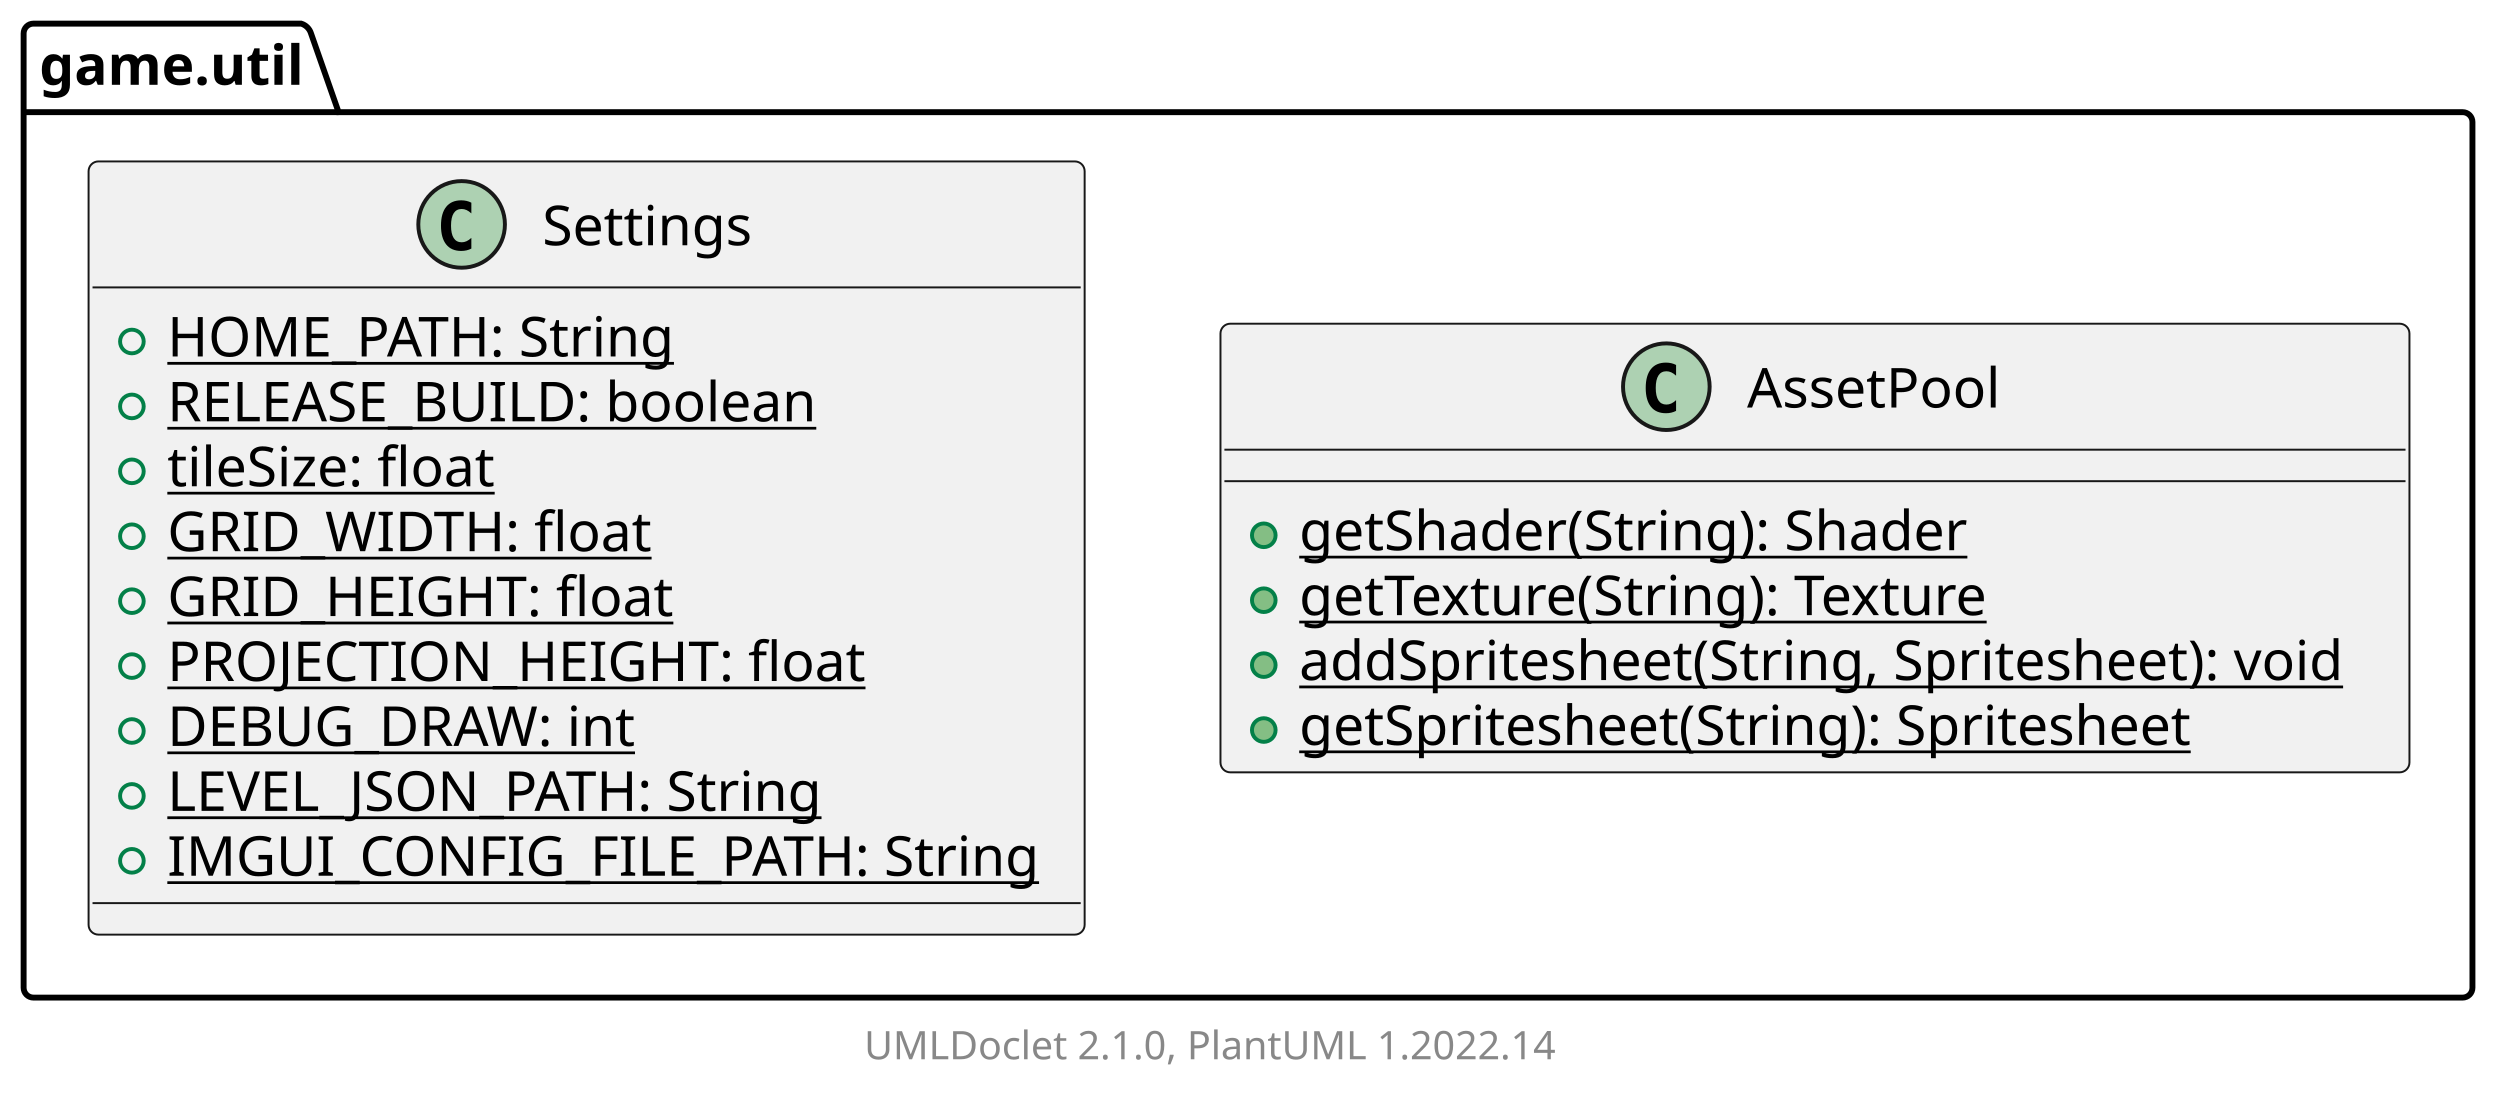
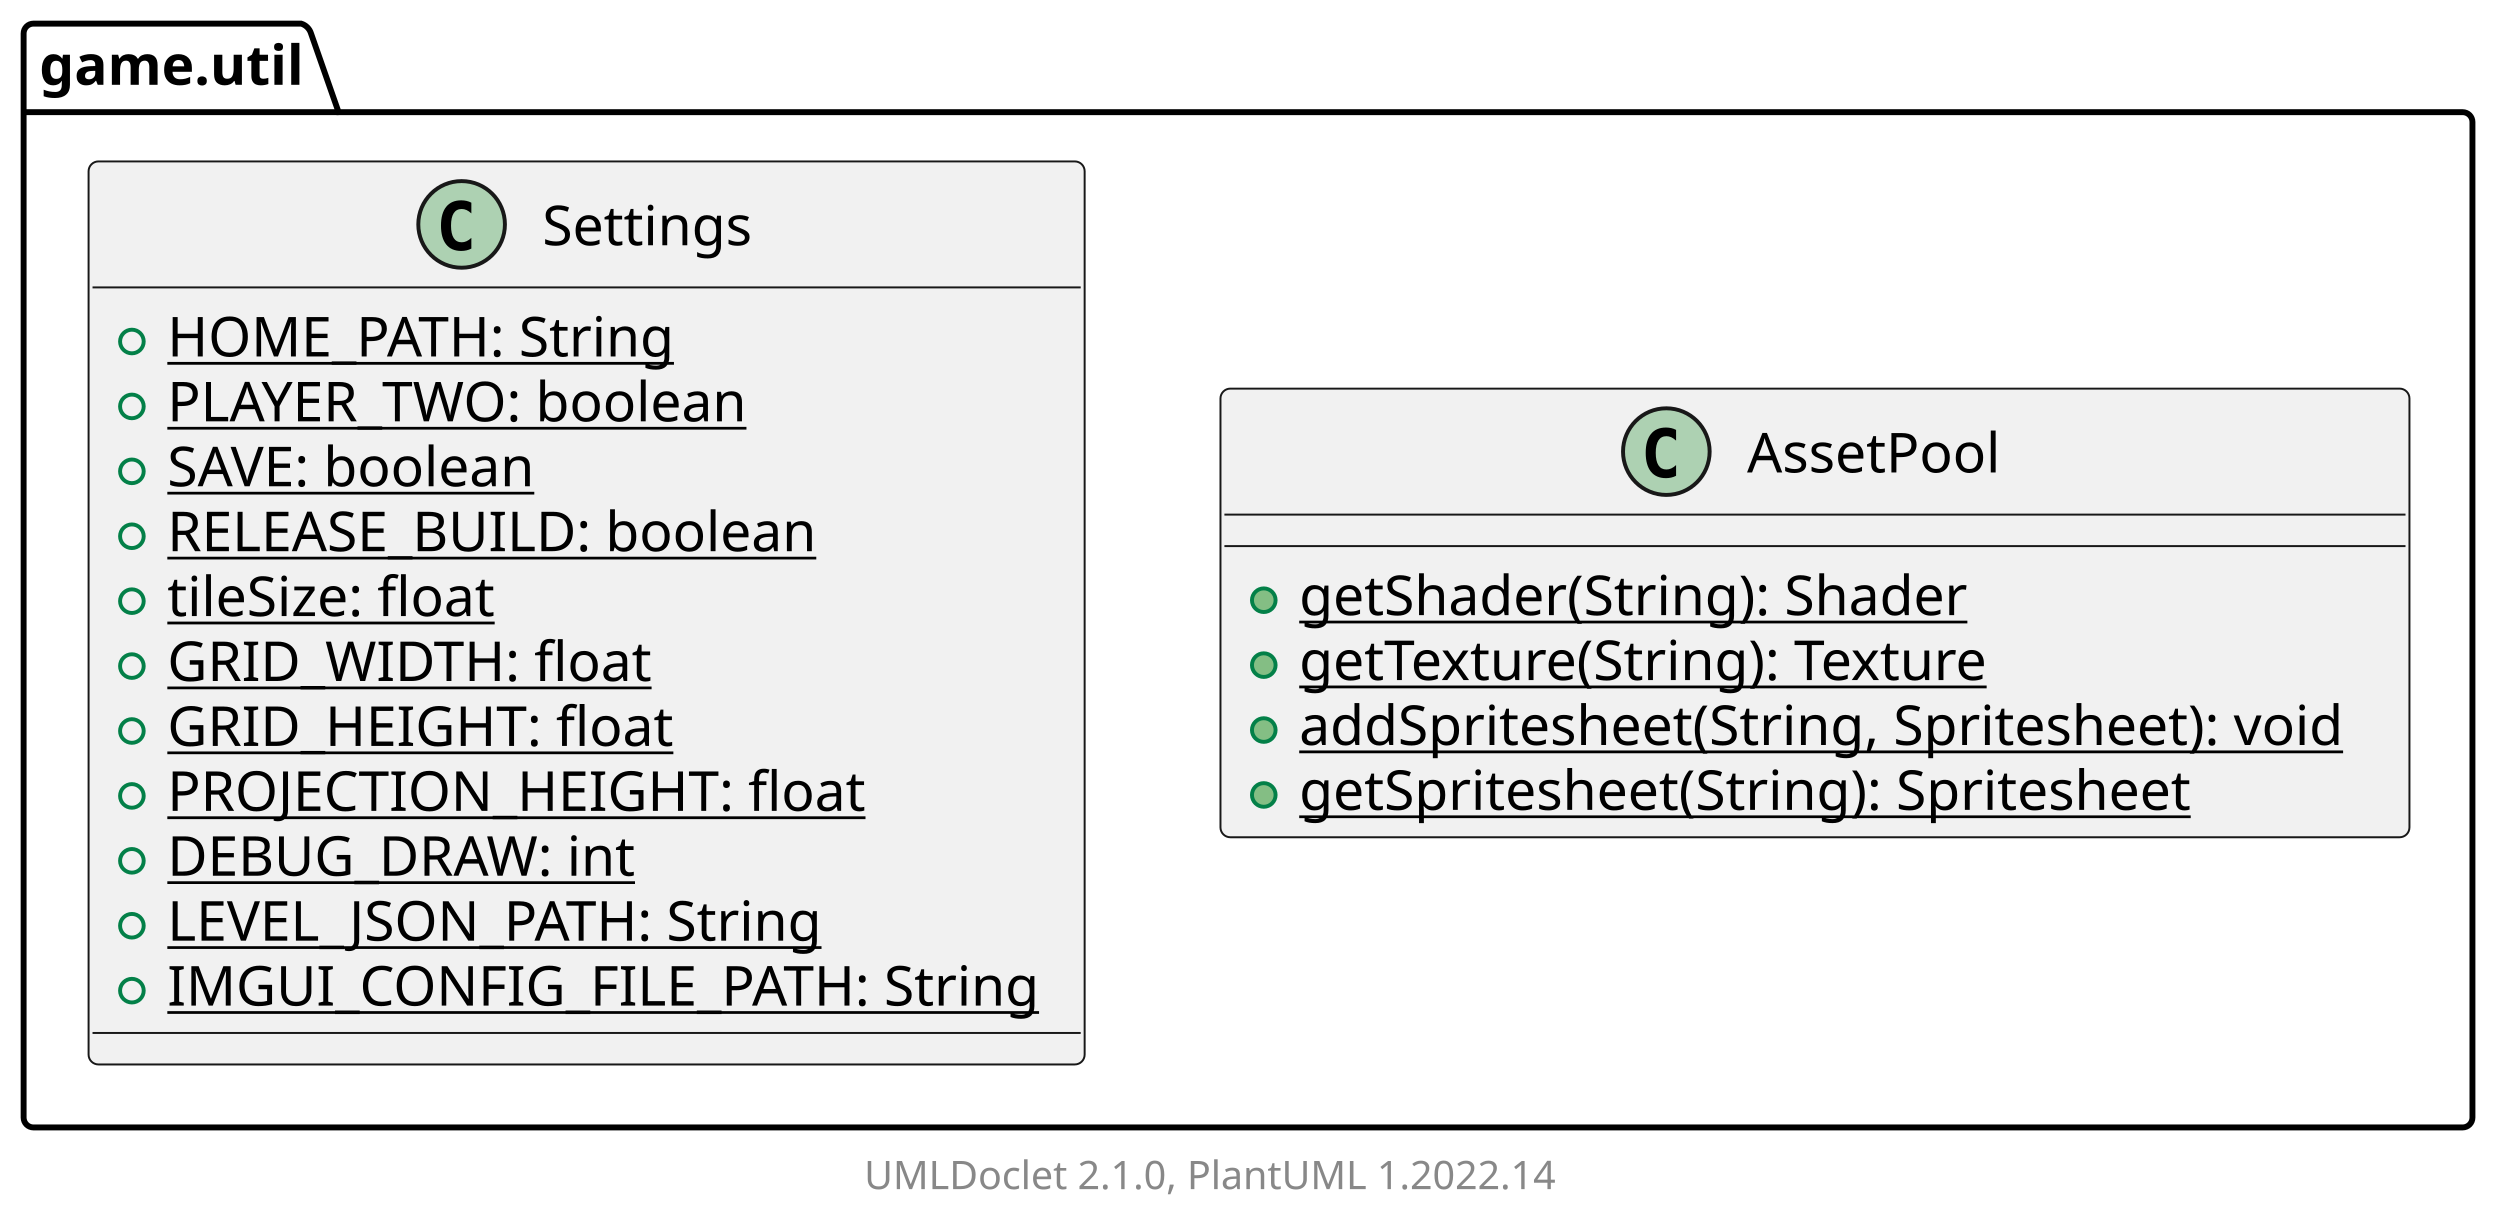
- <svg xmlns="http://www.w3.org/2000/svg" xmlns:xlink="http://www.w3.org/1999/xlink" contentStyleType="text/css" height="279px" preserveAspectRatio="none" style="width:635px;height:279px;background:#FFFFFF;" version="1.1" viewBox="0 0 635 279" width="635px" zoomAndPan="magnify">
+ <svg xmlns="http://www.w3.org/2000/svg" xmlns:xlink="http://www.w3.org/1999/xlink" contentStyleType="text/css" height="312px" preserveAspectRatio="none" style="width:635px;height:312px;background:#FFFFFF;" version="1.1" viewBox="0 0 635 312" width="635px" zoomAndPan="magnify">
  <defs />
  <g>
    <g id="cluster_game.util">
-       <path d="M8.5,6 L76.5,6 A3.75,3.75 0 0 1 79,8.5 L86,28.488 L625.5,28.488 A2.5,2.5 0 0 1 628,30.988 L628,250.89 A2.5,2.5 0 0 1 625.5,253.39 L8.5,253.39 A2.5,2.5 0 0 1 6,250.89 L6,8.5 A2.5,2.5 0 0 1 8.5,6 " fill="none" style="stroke:#000000;stroke-width:1.5;" />
+       <path d="M8.5,6 L76.5,6 A3.75,3.75 0 0 1 79,8.5 L86,28.488 L625.5,28.488 A2.5,2.5 0 0 1 628,30.988 L628,283.87 A2.5,2.5 0 0 1 625.5,286.37 L8.5,286.37 A2.5,2.5 0 0 1 6,283.87 L6,8.5 A2.5,2.5 0 0 1 8.5,6 " fill="none" style="stroke:#000000;stroke-width:1.5;" />
      <line style="stroke:#000000;stroke-width:1.5;" x1="6" x2="86" y1="28.488" y2="28.488" />
      <text fill="#000000" font-family="sans-serif" font-size="14" font-weight="bold" lengthAdjust="spacing" textLength="67" x="10" y="21.535">game.util</text>
    </g>
    <a href="AssetPool.html" target="_top" title="AssetPool.html" xlink:actuate="onRequest" xlink:href="AssetPool.html" xlink:show="new" xlink:title="AssetPool.html" xlink:type="simple">
      <g id="elem_game.util.AssetPool">
-         <rect codeLine="3" fill="#F1F1F1" height="113.953" id="game.util.AssetPool" rx="2.5" ry="2.5" style="stroke:#181818;stroke-width:0.5;" width="302" x="310" y="82.22" />
-         <ellipse cx="423.25" cy="98.22" fill="#ADD1B2" rx="11" ry="11" style="stroke:#181818;stroke-width:1.0;" />
-         <path d="M425.723,104.363 Q425.142,104.662 424.503,104.811 Q423.864,104.961 423.158,104.961 Q420.651,104.961 419.332,103.309 Q418.012,101.657 418.012,98.536 Q418.012,95.406 419.332,93.755 Q420.651,92.103 423.158,92.103 Q423.864,92.103 424.511,92.252 Q425.159,92.402 425.723,92.701 L425.723,95.423 Q425.092,94.842 424.499,94.572 Q423.905,94.302 423.274,94.302 Q421.93,94.302 421.245,95.369 Q420.56,96.436 420.56,98.536 Q420.56,100.628 421.245,101.694 Q421.93,102.761 423.274,102.761 Q423.905,102.761 424.499,102.491 Q425.092,102.222 425.723,101.64 Z " fill="#000000" />
-         <text fill="#000000" font-family="sans-serif" font-size="14" lengthAdjust="spacing" textLength="67" x="443.75" y="103.511">AssetPool</text>
-         <line style="stroke:#181818;stroke-width:0.5;" x1="311" x2="611" y1="114.22" y2="114.22" />
-         <line style="stroke:#181818;stroke-width:0.5;" x1="311" x2="611" y1="122.22" y2="122.22" />
-         <ellipse cx="321" cy="135.964" fill="#84BE84" rx="3" ry="3" style="stroke:#038048;stroke-width:1.0;" />
-         <text fill="#000000" font-family="sans-serif" font-size="14" lengthAdjust="spacing" text-decoration="underline" textLength="177" x="330" y="139.755">getShader(String): Shader</text>
-         <ellipse cx="321" cy="152.452" fill="#84BE84" rx="3" ry="3" style="stroke:#038048;stroke-width:1.0;" />
-         <text fill="#000000" font-family="sans-serif" font-size="14" lengthAdjust="spacing" text-decoration="underline" textLength="189" x="330" y="156.243">getTexture(String): Texture</text>
-         <ellipse cx="321" cy="168.941" fill="#84BE84" rx="3" ry="3" style="stroke:#038048;stroke-width:1.0;" />
-         <text fill="#000000" font-family="sans-serif" font-size="14" lengthAdjust="spacing" text-decoration="underline" textLength="276" x="330" y="172.732">addSpritesheet(String, Spritesheet): void</text>
-         <ellipse cx="321" cy="185.429" fill="#84BE84" rx="3" ry="3" style="stroke:#038048;stroke-width:1.0;" />
-         <text fill="#000000" font-family="sans-serif" font-size="14" lengthAdjust="spacing" text-decoration="underline" textLength="235" x="330" y="189.22">getSpritesheet(String): Spritesheet</text>
+         <rect codeLine="3" fill="#F1F1F1" height="113.953" id="game.util.AssetPool" rx="2.5" ry="2.5" style="stroke:#181818;stroke-width:0.5;" width="302" x="310" y="98.71" />
+         <ellipse cx="423.25" cy="114.71" fill="#ADD1B2" rx="11" ry="11" style="stroke:#181818;stroke-width:1.0;" />
+         <path d="M425.723,120.853 Q425.142,121.152 424.503,121.301 Q423.864,121.451 423.158,121.451 Q420.651,121.451 419.332,119.799 Q418.012,118.147 418.012,115.026 Q418.012,111.897 419.332,110.245 Q420.651,108.593 423.158,108.593 Q423.864,108.593 424.511,108.742 Q425.159,108.892 425.723,109.191 L425.723,111.913 Q425.092,111.332 424.499,111.062 Q423.905,110.793 423.274,110.793 Q421.93,110.793 421.245,111.859 Q420.56,112.926 420.56,115.026 Q420.56,117.118 421.245,118.184 Q421.93,119.251 423.274,119.251 Q423.905,119.251 424.499,118.981 Q425.092,118.712 425.723,118.13 Z " fill="#000000" />
+         <text fill="#000000" font-family="sans-serif" font-size="14" lengthAdjust="spacing" textLength="67" x="443.75" y="120.001">AssetPool</text>
+         <line style="stroke:#181818;stroke-width:0.5;" x1="311" x2="611" y1="130.71" y2="130.71" />
+         <line style="stroke:#181818;stroke-width:0.5;" x1="311" x2="611" y1="138.71" y2="138.71" />
+         <ellipse cx="321" cy="152.454" fill="#84BE84" rx="3" ry="3" style="stroke:#038048;stroke-width:1.0;" />
+         <text fill="#000000" font-family="sans-serif" font-size="14" lengthAdjust="spacing" text-decoration="underline" textLength="177" x="330" y="156.245">getShader(String): Shader</text>
+         <ellipse cx="321" cy="168.942" fill="#84BE84" rx="3" ry="3" style="stroke:#038048;stroke-width:1.0;" />
+         <text fill="#000000" font-family="sans-serif" font-size="14" lengthAdjust="spacing" text-decoration="underline" textLength="189" x="330" y="172.733">getTexture(String): Texture</text>
+         <ellipse cx="321" cy="185.431" fill="#84BE84" rx="3" ry="3" style="stroke:#038048;stroke-width:1.0;" />
+         <text fill="#000000" font-family="sans-serif" font-size="14" lengthAdjust="spacing" text-decoration="underline" textLength="276" x="330" y="189.222">addSpritesheet(String, Spritesheet): void</text>
+         <ellipse cx="321" cy="201.919" fill="#84BE84" rx="3" ry="3" style="stroke:#038048;stroke-width:1.0;" />
+         <text fill="#000000" font-family="sans-serif" font-size="14" lengthAdjust="spacing" text-decoration="underline" textLength="235" x="330" y="205.71">getSpritesheet(String): Spritesheet</text>
      </g>
    </a>
    <a href="Settings.html" target="_top" title="Settings.html" xlink:actuate="onRequest" xlink:href="Settings.html" xlink:show="new" xlink:title="Settings.html" xlink:type="simple">
      <g id="elem_game.util.Settings">
-         <rect codeLine="10" fill="#F1F1F1" height="196.394" id="game.util.Settings" rx="2.5" ry="2.5" style="stroke:#181818;stroke-width:0.5;" width="253" x="22.5" y="41" />
+         <rect codeLine="10" fill="#F1F1F1" height="229.371" id="game.util.Settings" rx="2.5" ry="2.5" style="stroke:#181818;stroke-width:0.5;" width="253" x="22.5" y="41" />
        <ellipse cx="117.25" cy="57" fill="#ADD1B2" rx="11" ry="11" style="stroke:#181818;stroke-width:1.0;" />
        <path d="M119.723,63.143 Q119.142,63.442 118.503,63.591 Q117.864,63.741 117.158,63.741 Q114.651,63.741 113.332,62.089 Q112.012,60.437 112.012,57.316 Q112.012,54.187 113.332,52.535 Q114.651,50.883 117.158,50.883 Q117.864,50.883 118.511,51.032 Q119.159,51.182 119.723,51.48 L119.723,54.203 Q119.092,53.622 118.499,53.352 Q117.905,53.083 117.274,53.083 Q115.93,53.083 115.245,54.149 Q114.56,55.216 114.56,57.316 Q114.56,59.408 115.245,60.474 Q115.93,61.541 117.274,61.541 Q117.905,61.541 118.499,61.271 Q119.092,61.002 119.723,60.42 Z " fill="#000000" />
        <text fill="#000000" font-family="sans-serif" font-size="14" lengthAdjust="spacing" textLength="55" x="137.75" y="62.291">Settings</text>
        <line style="stroke:#181818;stroke-width:0.5;" x1="23.5" x2="274.5" y1="73" y2="73" />
        <ellipse cx="33.5" cy="86.744" fill="none" rx="3" ry="3" style="stroke:#038048;stroke-width:1.0;" />
        <text fill="#000000" font-family="sans-serif" font-size="14" lengthAdjust="spacing" text-decoration="underline" textLength="134" x="42.5" y="90.535">HOME_PATH: String</text>
        <ellipse cx="33.5" cy="103.232" fill="none" rx="3" ry="3" style="stroke:#038048;stroke-width:1.0;" />
-         <text fill="#000000" font-family="sans-serif" font-size="14" lengthAdjust="spacing" text-decoration="underline" textLength="168" x="42.5" y="107.023">RELEASE_BUILD: boolean</text>
+         <text fill="#000000" font-family="sans-serif" font-size="14" lengthAdjust="spacing" text-decoration="underline" textLength="154" x="42.5" y="107.023">PLAYER_TWO: boolean</text>
        <ellipse cx="33.5" cy="119.721" fill="none" rx="3" ry="3" style="stroke:#038048;stroke-width:1.0;" />
-         <text fill="#000000" font-family="sans-serif" font-size="14" lengthAdjust="spacing" text-decoration="underline" textLength="88" x="42.5" y="123.512">tileSize: float</text>
+         <text fill="#000000" font-family="sans-serif" font-size="14" lengthAdjust="spacing" text-decoration="underline" textLength="99" x="42.5" y="123.512">SAVE: boolean</text>
        <ellipse cx="33.5" cy="136.209" fill="none" rx="3" ry="3" style="stroke:#038048;stroke-width:1.0;" />
-         <text fill="#000000" font-family="sans-serif" font-size="14" lengthAdjust="spacing" text-decoration="underline" textLength="124" x="42.5" y="140">GRID_WIDTH: float</text>
+         <text fill="#000000" font-family="sans-serif" font-size="14" lengthAdjust="spacing" text-decoration="underline" textLength="168" x="42.5" y="140">RELEASE_BUILD: boolean</text>
        <ellipse cx="33.5" cy="152.697" fill="none" rx="3" ry="3" style="stroke:#038048;stroke-width:1.0;" />
-         <text fill="#000000" font-family="sans-serif" font-size="14" lengthAdjust="spacing" text-decoration="underline" textLength="130" x="42.5" y="156.488">GRID_HEIGHT: float</text>
+         <text fill="#000000" font-family="sans-serif" font-size="14" lengthAdjust="spacing" text-decoration="underline" textLength="88" x="42.5" y="156.488">tileSize: float</text>
        <ellipse cx="33.5" cy="169.185" fill="none" rx="3" ry="3" style="stroke:#038048;stroke-width:1.0;" />
-         <text fill="#000000" font-family="sans-serif" font-size="14" lengthAdjust="spacing" text-decoration="underline" textLength="181" x="42.5" y="172.977">PROJECTION_HEIGHT: float</text>
+         <text fill="#000000" font-family="sans-serif" font-size="14" lengthAdjust="spacing" text-decoration="underline" textLength="124" x="42.5" y="172.977">GRID_WIDTH: float</text>
        <ellipse cx="33.5" cy="185.674" fill="none" rx="3" ry="3" style="stroke:#038048;stroke-width:1.0;" />
-         <text fill="#000000" font-family="sans-serif" font-size="14" lengthAdjust="spacing" text-decoration="underline" textLength="120" x="42.5" y="189.465">DEBUG_DRAW: int</text>
+         <text fill="#000000" font-family="sans-serif" font-size="14" lengthAdjust="spacing" text-decoration="underline" textLength="130" x="42.5" y="189.465">GRID_HEIGHT: float</text>
        <ellipse cx="33.5" cy="202.162" fill="none" rx="3" ry="3" style="stroke:#038048;stroke-width:1.0;" />
-         <text fill="#000000" font-family="sans-serif" font-size="14" lengthAdjust="spacing" text-decoration="underline" textLength="172" x="42.5" y="205.953">LEVEL_JSON_PATH: String</text>
+         <text fill="#000000" font-family="sans-serif" font-size="14" lengthAdjust="spacing" text-decoration="underline" textLength="181" x="42.5" y="205.953">PROJECTION_HEIGHT: float</text>
        <ellipse cx="33.5" cy="218.65" fill="none" rx="3" ry="3" style="stroke:#038048;stroke-width:1.0;" />
-         <text fill="#000000" font-family="sans-serif" font-size="14" lengthAdjust="spacing" text-decoration="underline" textLength="227" x="42.5" y="222.441">IMGUI_CONFIG_FILE_PATH: String</text>
-         <line style="stroke:#181818;stroke-width:0.5;" x1="23.5" x2="274.5" y1="229.394" y2="229.394" />
+         <text fill="#000000" font-family="sans-serif" font-size="14" lengthAdjust="spacing" text-decoration="underline" textLength="120" x="42.5" y="222.441">DEBUG_DRAW: int</text>
+         <ellipse cx="33.5" cy="235.139" fill="none" rx="3" ry="3" style="stroke:#038048;stroke-width:1.0;" />
+         <text fill="#000000" font-family="sans-serif" font-size="14" lengthAdjust="spacing" text-decoration="underline" textLength="172" x="42.5" y="238.93">LEVEL_JSON_PATH: String</text>
+         <ellipse cx="33.5" cy="251.627" fill="none" rx="3" ry="3" style="stroke:#038048;stroke-width:1.0;" />
+         <text fill="#000000" font-family="sans-serif" font-size="14" lengthAdjust="spacing" text-decoration="underline" textLength="227" x="42.5" y="255.418">IMGUI_CONFIG_FILE_PATH: String</text>
+         <line style="stroke:#181818;stroke-width:0.5;" x1="23.5" x2="274.5" y1="262.371" y2="262.371" />
      </g>
    </a>
-     <text fill="#888888" font-family="sans-serif" font-size="10" lengthAdjust="spacing" textLength="182" x="219.5" y="269.058">UMLDoclet 2.1.0, PlantUML 1.2022.14</text>
+     <text fill="#888888" font-family="sans-serif" font-size="10" lengthAdjust="spacing" textLength="182" x="219.5" y="302.038">UMLDoclet 2.1.0, PlantUML 1.2022.14</text>
  </g>
</svg>
